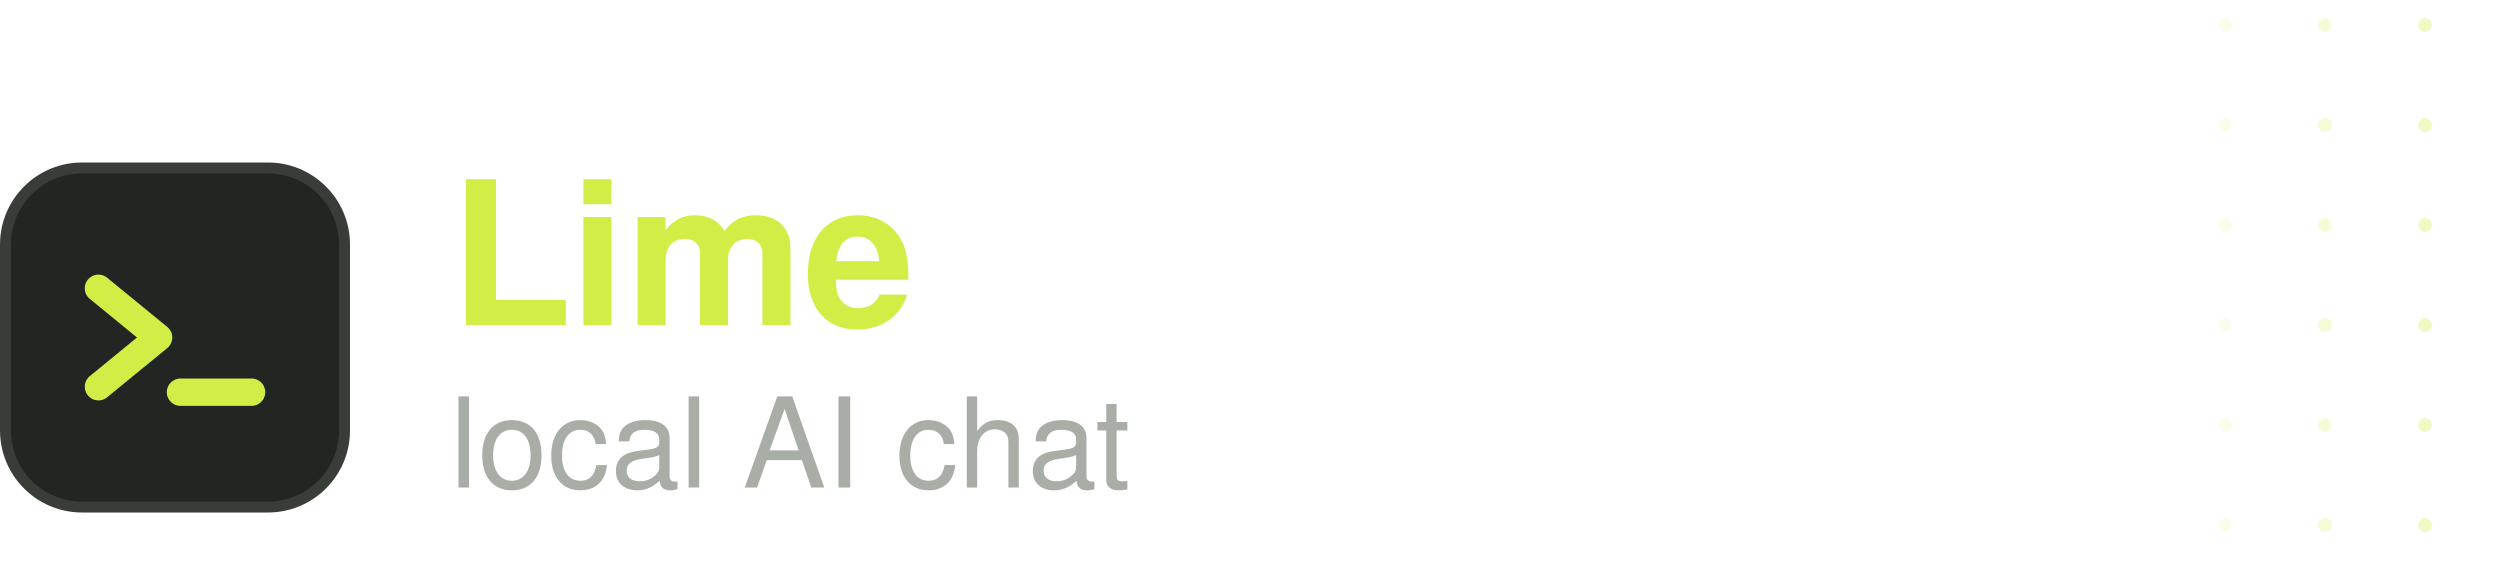
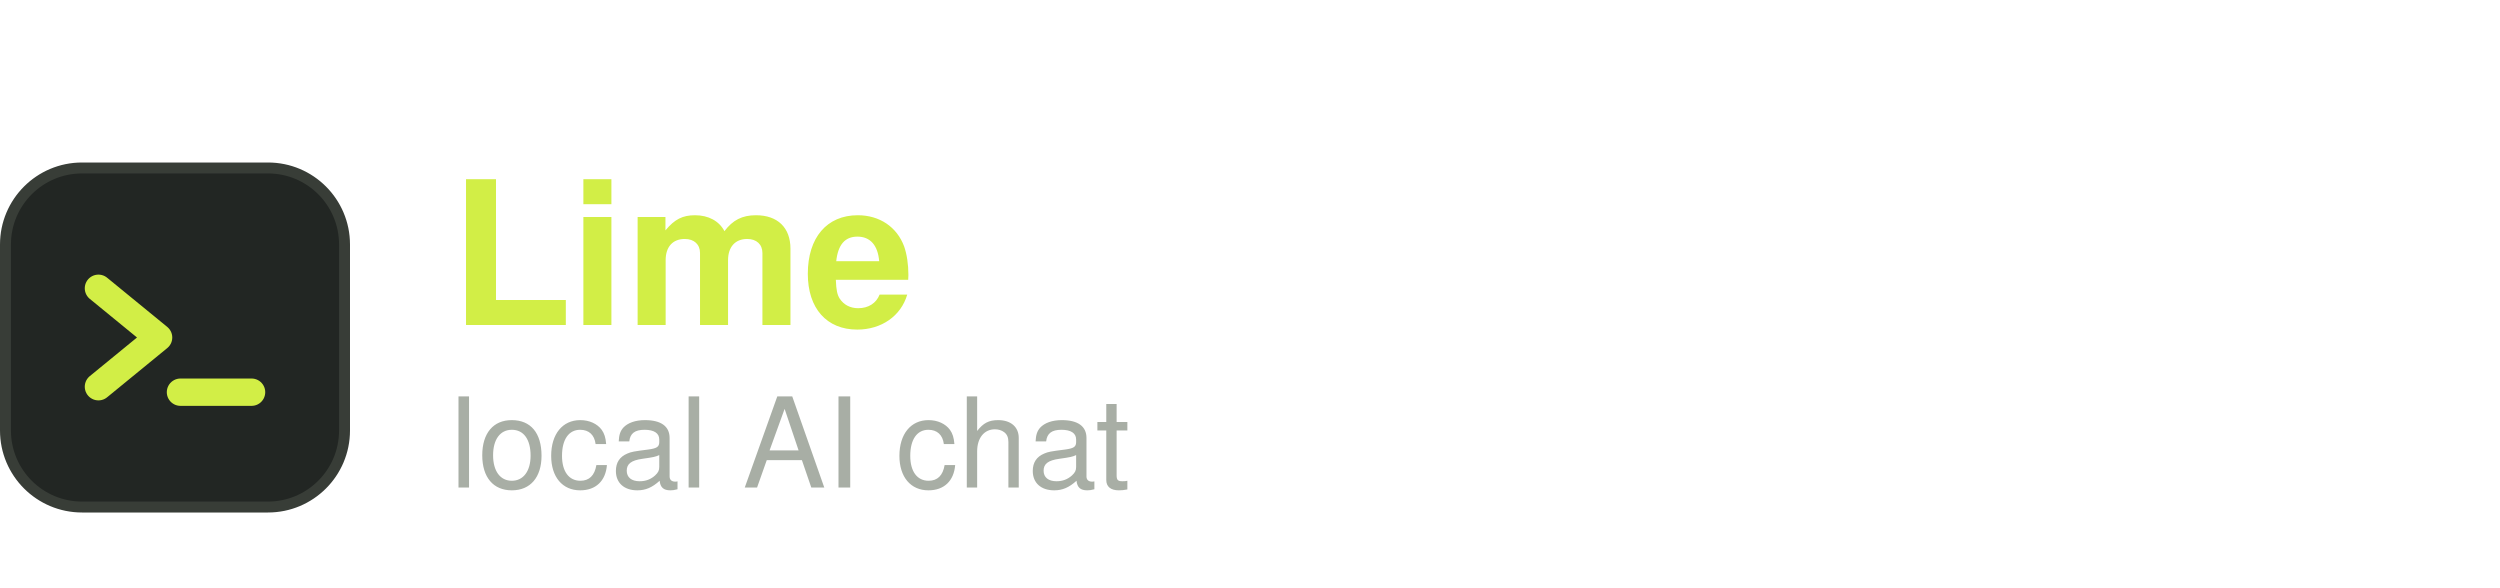
<svg xmlns="http://www.w3.org/2000/svg" width="400" height="94" viewBox="0 0 400 94">
-   <defs>
-     <pattern id="p" width="16" height="16" patternUnits="userSpaceOnUse">
-       <circle cx="4" cy="4" r="1.1" fill="#d2ee46" />
-     </pattern>
-     <linearGradient id="g">
-       <stop offset=".85" stop-color="#fff" stop-opacity="0" />
-       <stop offset="1" stop-color="#fff" stop-opacity=".42" />
-     </linearGradient>
-     <mask id="m">
-       <rect width="400" height="94" fill="url(#g)" />
-     </mask>
-   </defs>
-   <rect width="400" height="94" fill="url(#p)" mask="url(#m)" />
  <g transform="translate(0 26) scale(.875)">
    <rect x="1" y="1" width="62" height="62" rx="14" fill="#222623" stroke="#383d37" stroke-width="2" />
    <g fill="none" stroke="#d2ee46" stroke-width="5" stroke-linecap="round" stroke-linejoin="round">
      <polyline points="18,23 29,32 18,41" />
      <line x1="33" y1="42" x2="46" y2="42" />
    </g>
  </g>
  <text x="72" y="52" style="font:600 32px -apple-system, BlinkMacSystemFont, 'Segoe UI', Helvetica, Arial, sans-serif" fill="#d2ee46">Lime</text>
  <text x="72" y="78" style="font:400 20px -apple-system, BlinkMacSystemFont, 'Segoe UI', Helvetica, Arial, sans-serif" fill="#a8aea5">local AI chat</text>
</svg>
